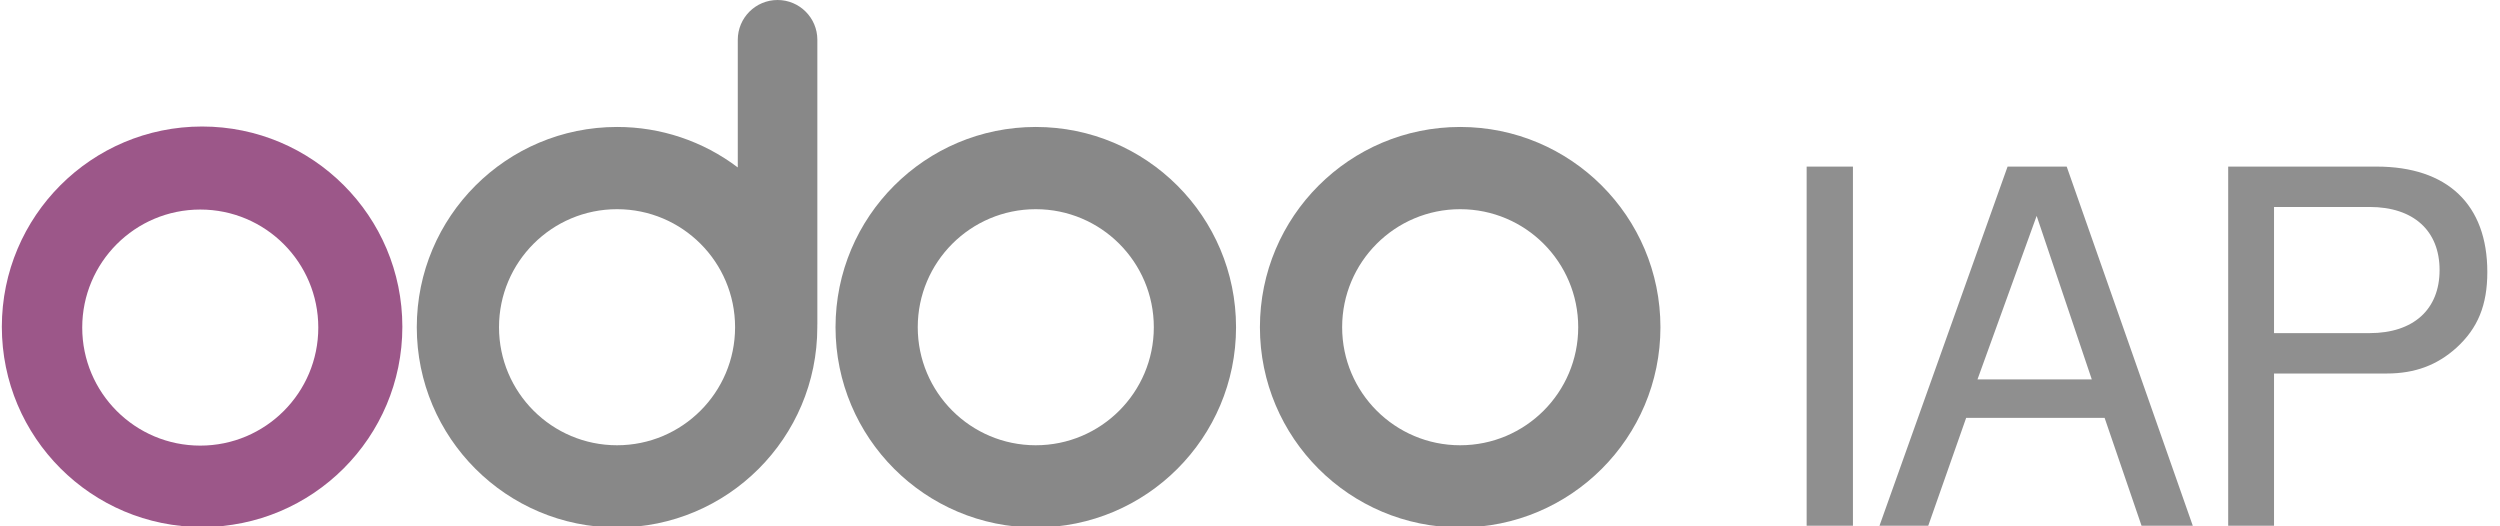
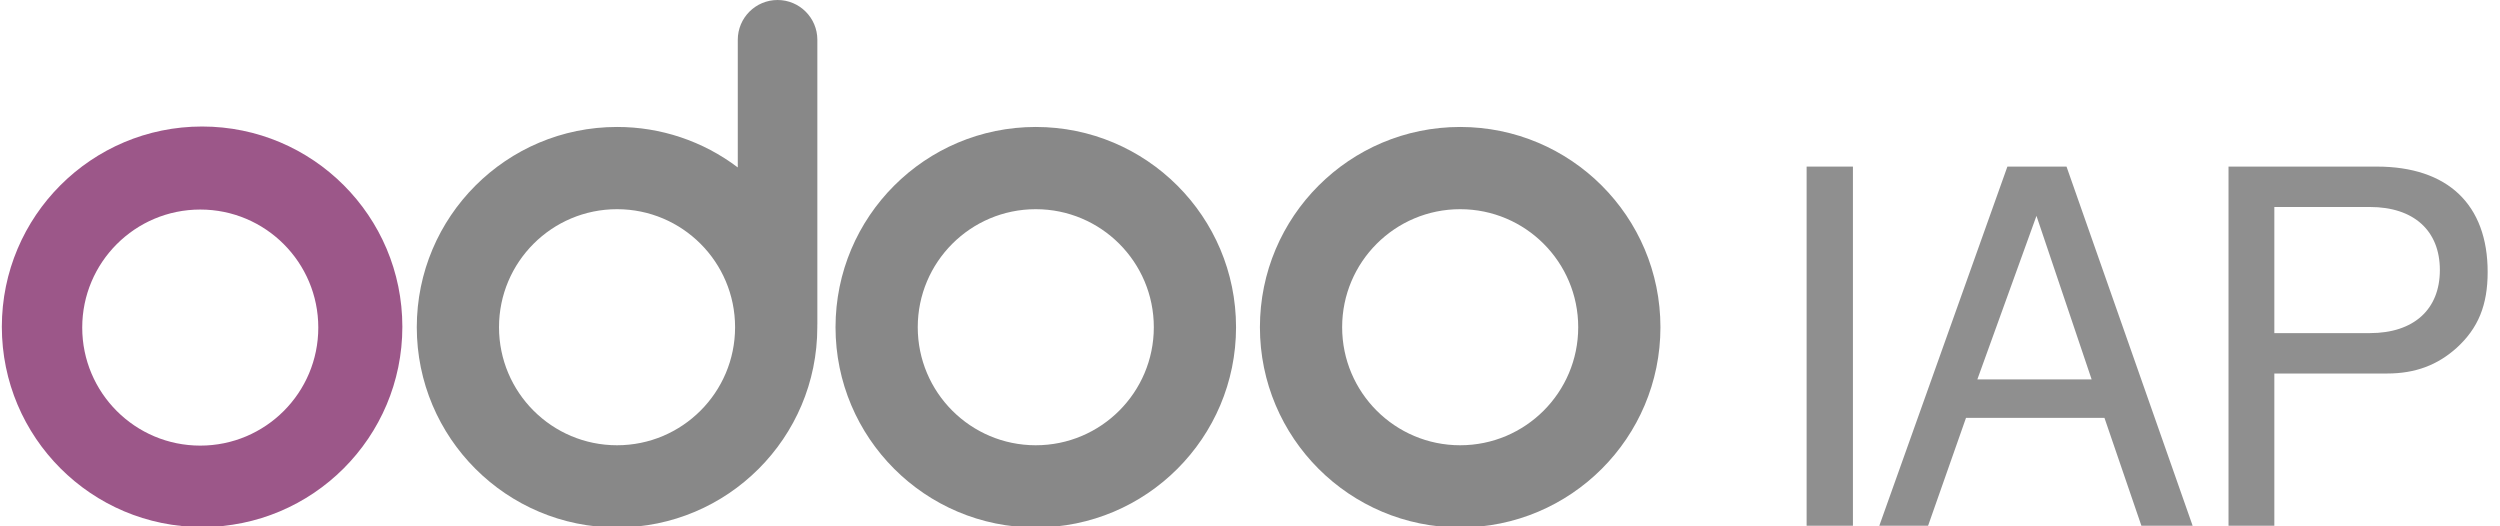
- <svg xmlns="http://www.w3.org/2000/svg" width="680" height="143">
-   <g fill="none" fill-rule="evenodd">
-     <g fill-rule="nonzero">
-       <path fill="#888" d="M397.168 143.475c-30.083 0-54.47-24.387-54.47-54.47 0-30.084 24.387-54.472 54.47-54.472 30.084 0 54.471 24.388 54.471 54.471 0 30.084-24.387 54.471-54.47 54.471zm0-22.365c17.732 0 32.106-14.375 32.106-32.106S414.9 56.9 397.168 56.9c-17.73 0-32.105 14.374-32.105 32.105 0 17.731 14.374 32.106 32.105 32.106zm-115.435 22.365c-30.083 0-54.47-24.387-54.47-54.47 0-30.084 24.387-54.472 54.47-54.472 30.084 0 54.471 24.388 54.471 54.471 0 30.084-24.387 54.471-54.47 54.471zm0-22.365c17.732 0 32.106-14.375 32.106-32.106S299.465 56.9 281.733 56.9c-17.73 0-32.105 14.374-32.105 32.105 0 17.731 14.374 32.106 32.105 32.106z" />
-       <path fill="#888" d="M222.306 88.575l.001.43c0 30.083-24.387 54.47-54.47 54.47-30.084 0-54.471-24.387-54.471-54.47 0-30.084 24.387-54.472 54.47-54.472a54.23 54.23 0 0 1 32.84 11.009V10.825C200.676 4.847 205.52 0 211.498 0c5.977 0 10.822 4.851 10.822 10.825v77.191c0 .188-.005.374-.014.559zm-54.47 32.535c17.732 0 32.106-14.375 32.106-32.106S185.568 56.9 167.837 56.9c-17.732 0-32.106 14.374-32.106 32.105 0 17.731 14.374 32.106 32.106 32.106z" />
-       <path fill="#9C5789" d="M54.97 143.354C24.887 143.354.5 118.967.5 88.884.5 58.8 24.887 34.411 54.97 34.411c30.084 0 54.471 24.388 54.471 54.471 0 30.084-24.387 54.471-54.47 54.471zm-.5-22.147c17.732 0 32.106-14.374 32.106-32.106 0-17.73-14.374-32.105-32.105-32.105-17.731 0-32.105 14.374-32.105 32.105 0 17.732 14.374 32.106 32.105 32.106z" />
+ <svg xmlns="http://www.w3.org/2000/svg" width="680" height="143" version="1.1" id="svg889">
+   <defs id="defs893" />
+   <g fill="none" fill-rule="evenodd" id="g887">
+     <g id="g881" fill-rule="nonzero">
+       <path d="M397.168 143.475c-30.083 0-54.47-24.387-54.47-54.47 0-30.084 24.387-54.472 54.47-54.472 30.084 0 54.471 24.388 54.471 54.471 0 30.084-24.387 54.471-54.47 54.471zm0-22.365c17.732 0 32.106-14.375 32.106-32.106S414.9 56.9 397.168 56.9c-17.73 0-32.105 14.374-32.105 32.105 0 17.731 14.374 32.106 32.105 32.106zm-115.435 22.365c-30.083 0-54.47-24.387-54.47-54.47 0-30.084 24.387-54.472 54.47-54.472 30.084 0 54.471 24.388 54.471 54.471 0 30.084-24.387 54.471-54.47 54.471zm0-22.365c17.732 0 32.106-14.375 32.106-32.106S299.465 56.9 281.733 56.9c-17.73 0-32.105 14.374-32.105 32.105 0 17.731 14.374 32.106 32.105 32.106z" id="path875" fill="#888" />
+       <path d="M222.306 88.575l.001.43c0 30.083-24.387 54.47-54.47 54.47-30.084 0-54.471-24.387-54.471-54.47 0-30.084 24.387-54.472 54.47-54.472a54.23 54.23 0 0 1 32.84 11.009V10.825C200.676 4.847 205.52 0 211.498 0c5.977 0 10.822 4.851 10.822 10.825v77.191c0 .188-.005.374-.014.559zm-54.47 32.535c17.732 0 32.106-14.375 32.106-32.106S185.568 56.9 167.837 56.9c-17.732 0-32.106 14.374-32.106 32.105 0 17.731 14.374 32.106 32.106 32.106z" id="path877" fill="#888" />
+       <path d="M54.97 143.354C24.887 143.354.5 118.967.5 88.884.5 58.8 24.887 34.411 54.97 34.411c30.084 0 54.471 24.388 54.471 54.471 0 30.084-24.387 54.471-54.47 54.471zm-.5-22.147c17.732 0 32.106-14.374 32.106-32.106 0-17.73-14.374-32.105-32.105-32.105-17.731 0-32.105 14.374-32.105 32.105 0 17.732 14.374 32.106 32.105 32.106z" id="path879" fill="#9C5789" />
    </g>
-     <text fill="#8F8F8F" font-family="Helvetica" font-size="134" letter-spacing="-4.438">
-       <tspan x="478" y="143">IAP</tspan>
-     </text>
+     <g aria-label="IAP" style="font-size:134px;font-family:Helvetica;letter-spacing:-4.438;fill:#8f8f8f" id="text885">
+       <path d="M 503.996,45.314 H 491.4 V 143 h 12.596 z" style="" id="path903" />
+       <path d="m 572.41,113.654 10.05,29.346 h 13.936 l -34.304,-97.686 h -16.08 l -34.84,97.686 h 13.266 l 10.318,-29.346 z m -3.484,-10.452 h -31.088 l 16.08,-44.488 z" style="" id="path905" />
+       <path d="m 618.62,101.594 h 30.686 c 7.638,0 13.668,-2.278 18.894,-6.968 5.896,-5.36 8.442,-11.658 8.442,-20.636 0,-18.358 -10.854,-28.676 -30.15,-28.676 h -40.334 V 143 h 12.462 z m 0,-10.988 V 56.302 h 25.996 c 11.926,0 19.028,6.432 19.028,17.152 0,10.72 -7.102,17.152 -19.028,17.152 z" style="" id="path907" />
+     </g>
  </g>
</svg>
